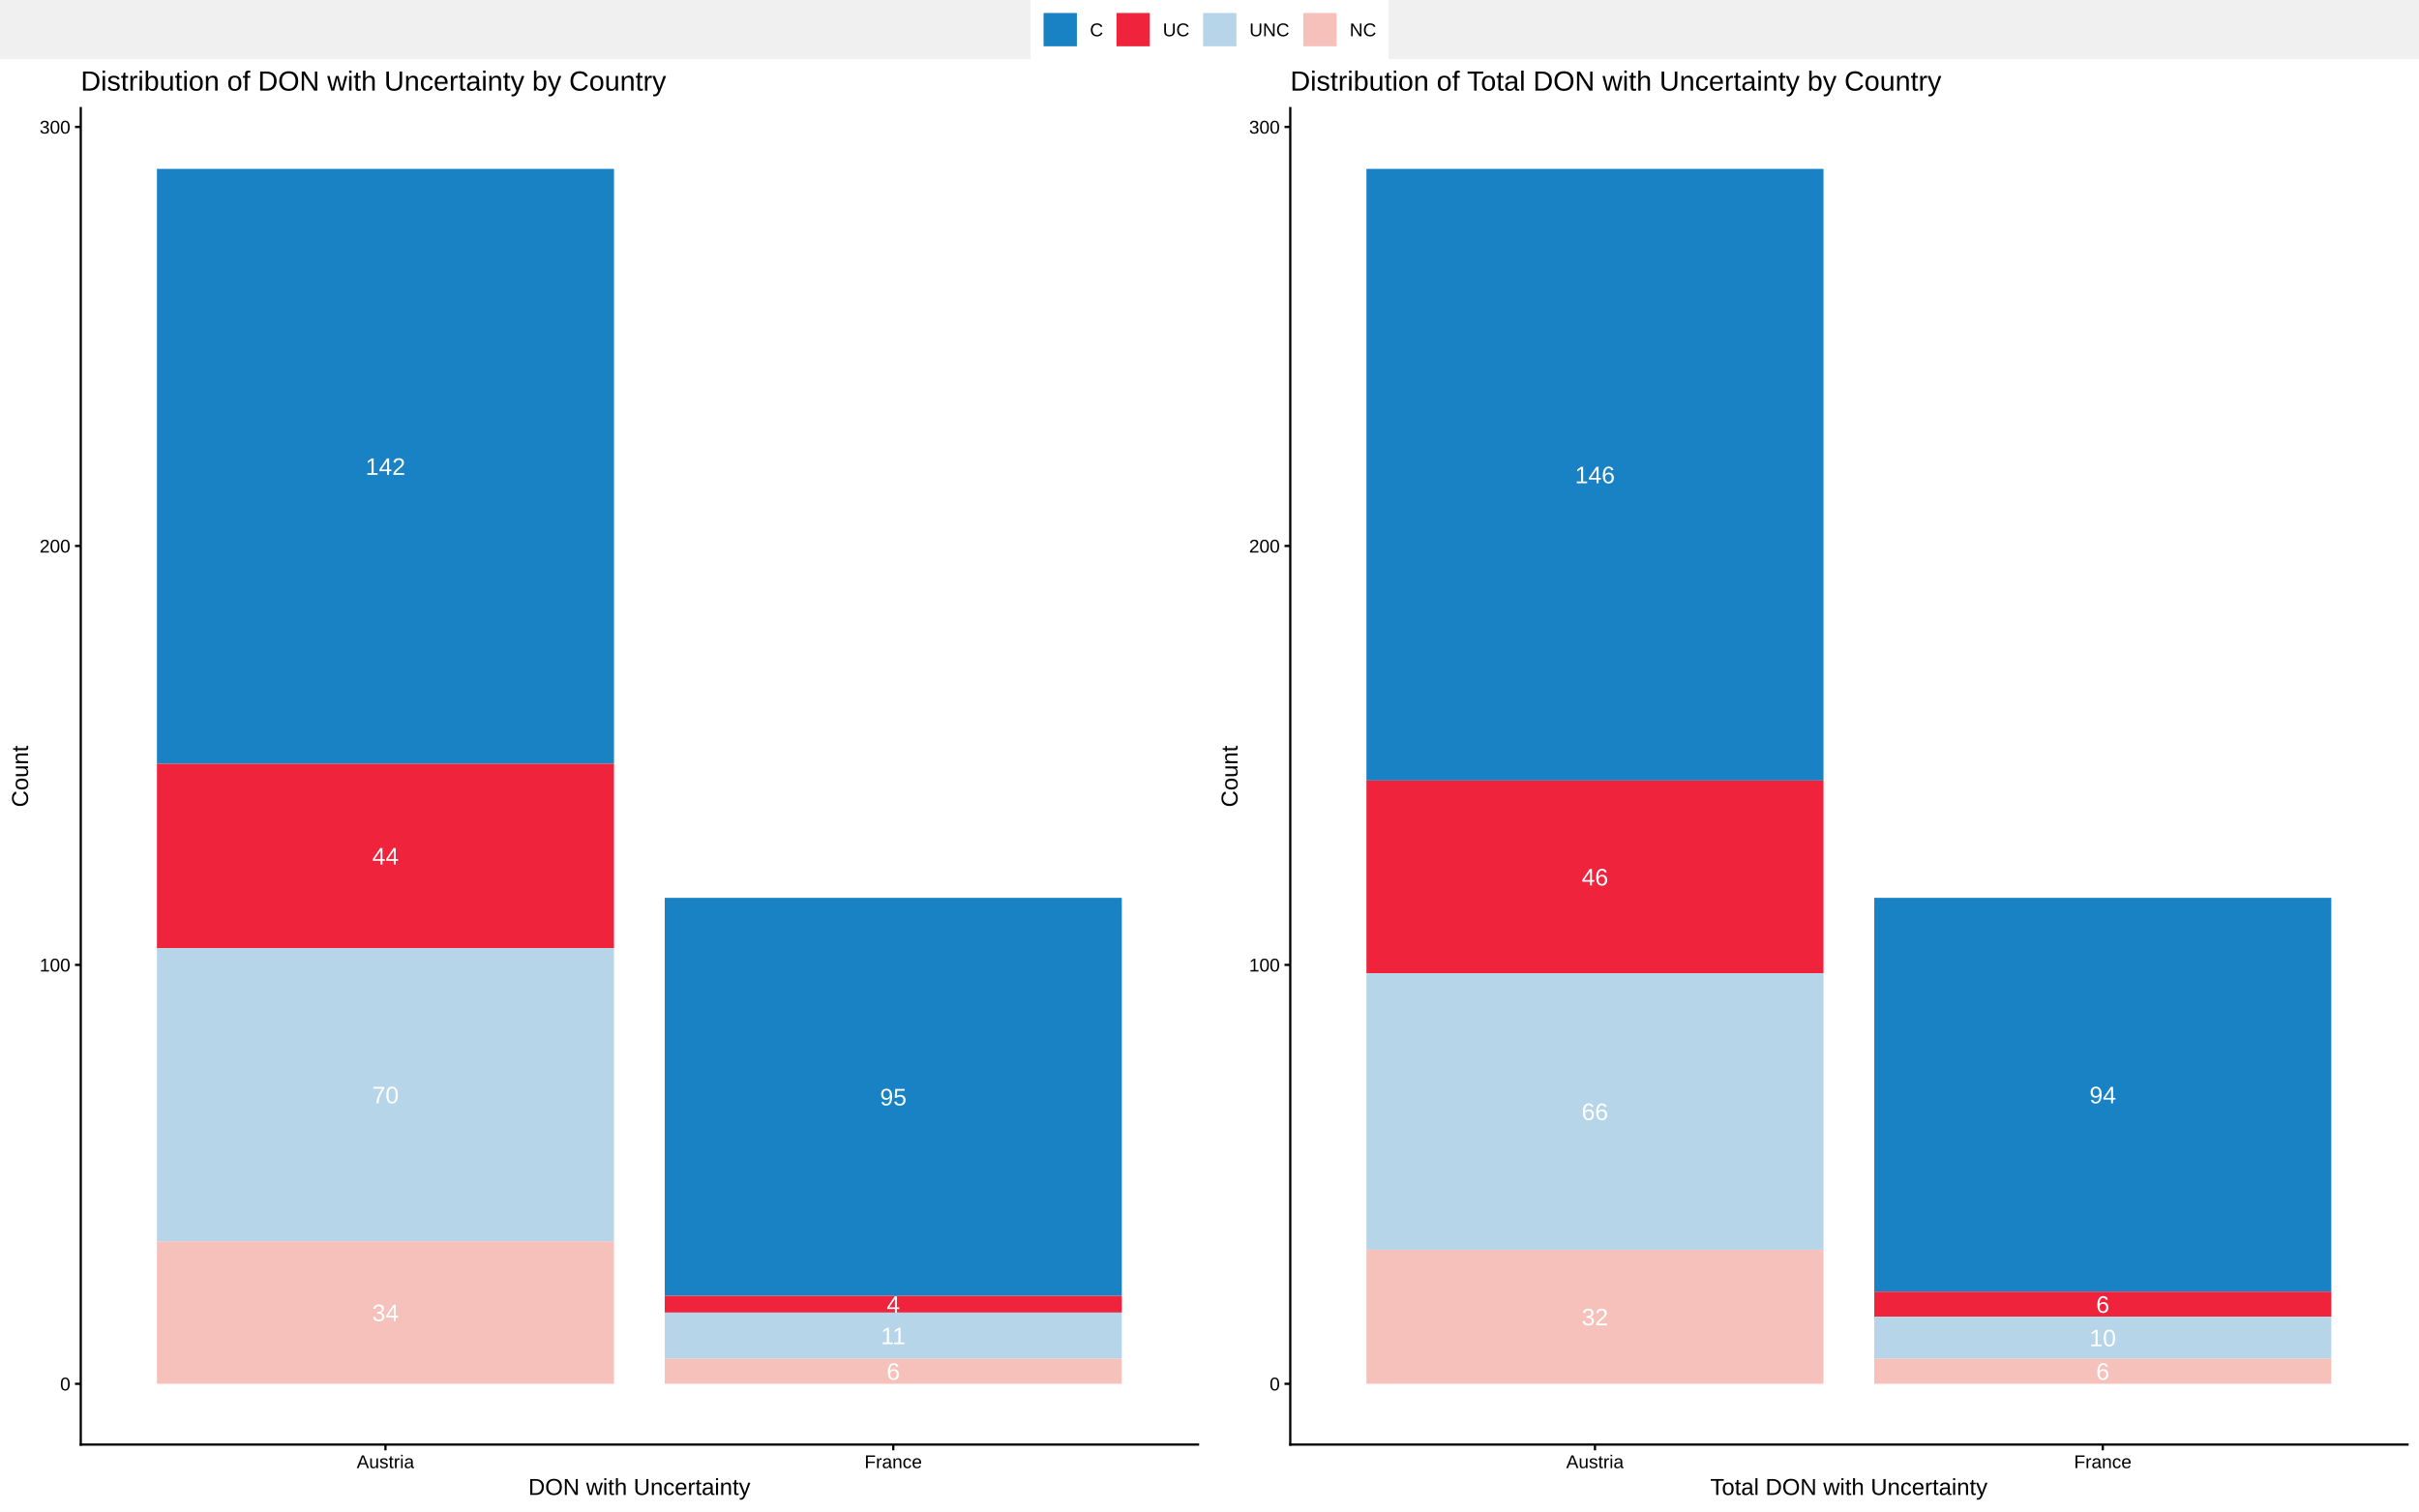
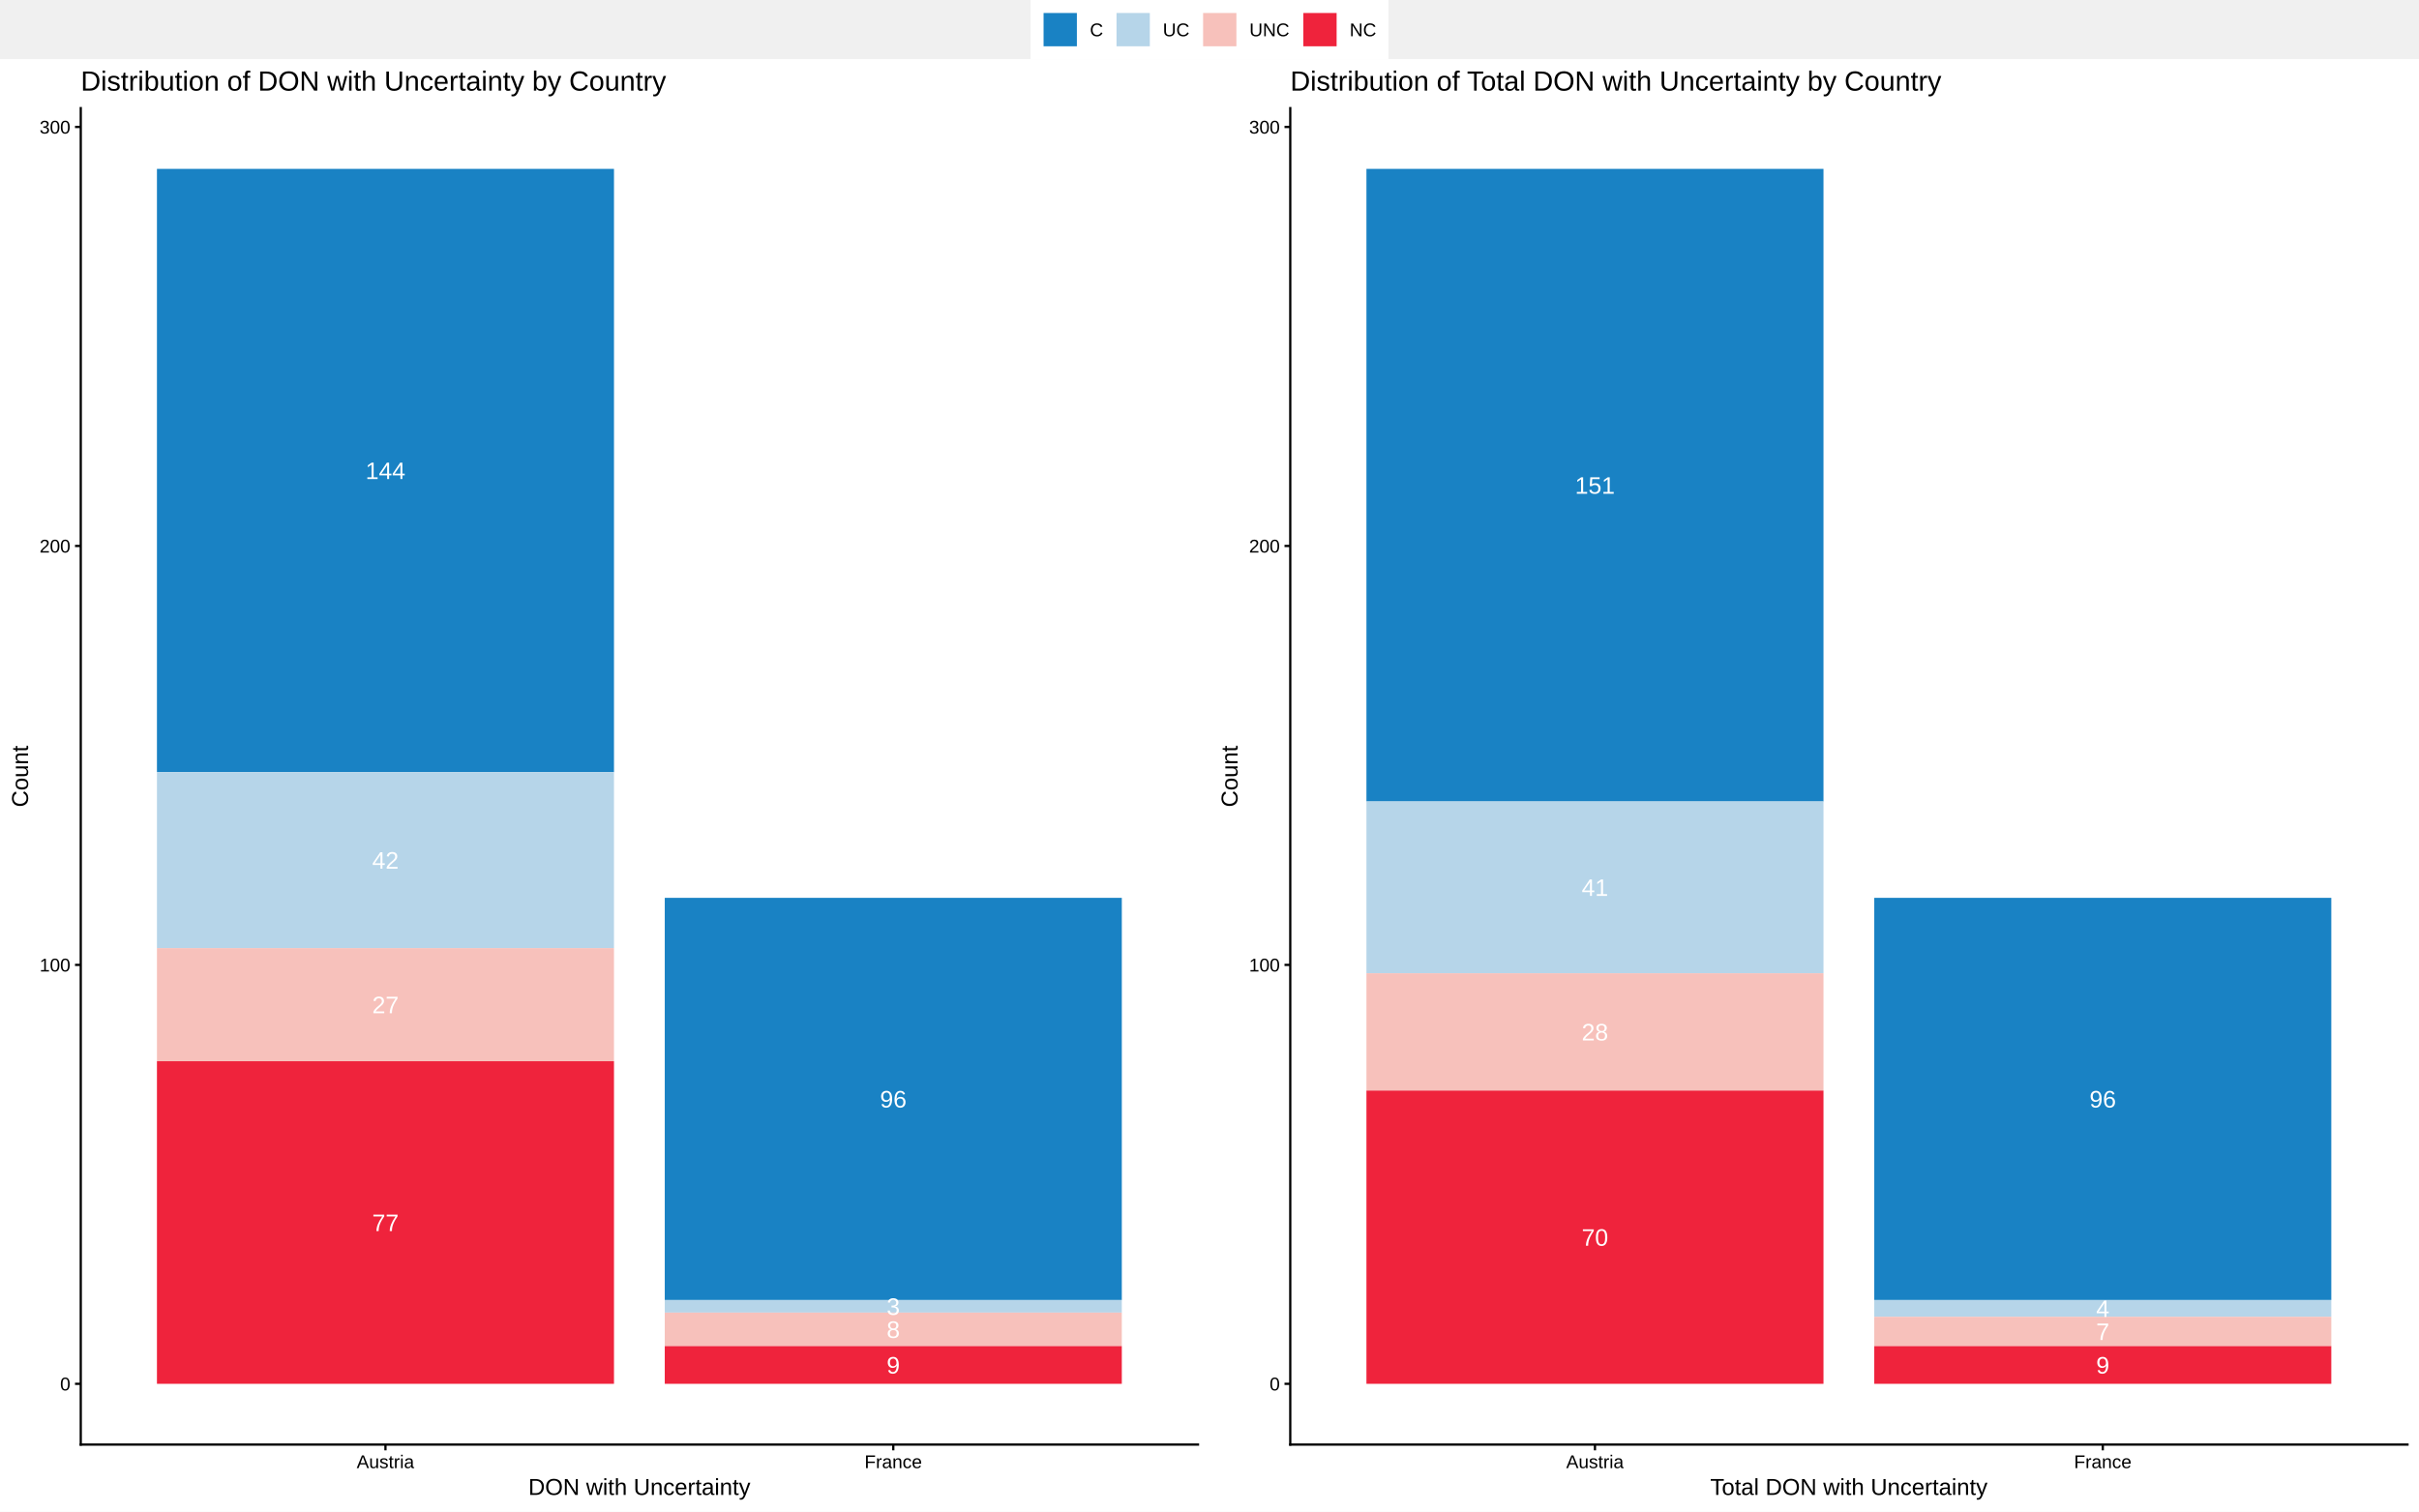
<svg xmlns="http://www.w3.org/2000/svg" width="1152.00pt" height="720.00pt" viewBox="0 0 1152.00 720.00">
  <g class="svglite">
    <defs>
      <style type="text/css">
    .svglite line, .svglite polyline, .svglite polygon, .svglite path, .svglite rect, .svglite circle {
      fill: none;
      stroke: #000000;
      stroke-linecap: round;
      stroke-linejoin: round;
      stroke-miterlimit: 10.00;
    }
    .svglite text {
      white-space: pre;
    }
    .svglite g.glyphgroup path {
      fill: inherit;
      stroke: none;
    }
  </style>
    </defs>
    <rect width="100%" height="100%" style="stroke: none; fill: none;" />
    <defs>
      <clipPath id="cpMC4wMHwxMTUyLjAwfDAuMDB8NzIwLjAw">
        <rect x="0.00" y="0.00" width="1152.00" height="720.00" />
      </clipPath>
    </defs>
    <g clip-path="url(#cpMC4wMHwxMTUyLjAwfDAuMDB8NzIwLjAw)">
      <rect x="490.79" y="0" width="170.42" height="28.24" style="stroke-width: 1.07; stroke: none; fill: #FFFFFF;" />
      <rect x="496.27" y="5.48" width="17.28" height="17.28" style="stroke-width: 1.07; stroke: none; fill: #FFFFFF;" />
      <rect x="496.98" y="6.19" width="15.86" height="15.86" style="stroke-width: 1.07; stroke: none; stroke-linecap: butt; stroke-linejoin: miter; fill: #1982C4;" />
      <rect x="531.01" y="5.48" width="17.28" height="17.28" style="stroke-width: 1.07; stroke: none; fill: #FFFFFF;" />
-       <rect x="531.72" y="6.19" width="15.86" height="15.86" style="stroke-width: 1.07; stroke: none; stroke-linecap: butt; stroke-linejoin: miter; fill: #EF233C;" />
+       <rect x="531.72" y="6.19" width="15.86" height="15.86" style="stroke-width: 1.07; stroke: none; stroke-linecap: butt; stroke-linejoin: miter; fill: #B6D5E9;" />
      <rect x="572.24" y="5.48" width="17.28" height="17.28" style="stroke-width: 1.07; stroke: none; fill: #FFFFFF;" />
-       <rect x="572.95" y="6.19" width="15.86" height="15.86" style="stroke-width: 1.07; stroke: none; stroke-linecap: butt; stroke-linejoin: miter; fill: #B6D5E9;" />
+       <rect x="572.95" y="6.19" width="15.86" height="15.86" style="stroke-width: 1.07; stroke: none; stroke-linecap: butt; stroke-linejoin: miter; fill: #F7C1BB;" />
      <rect x="619.97" y="5.48" width="17.28" height="17.28" style="stroke-width: 1.07; stroke: none; fill: #FFFFFF;" />
-       <rect x="620.68" y="6.19" width="15.86" height="15.86" style="stroke-width: 1.07; stroke: none; stroke-linecap: butt; stroke-linejoin: miter; fill: #F7C1BB;" />
+       <rect x="620.68" y="6.19" width="15.86" height="15.86" style="stroke-width: 1.07; stroke: none; stroke-linecap: butt; stroke-linejoin: miter; fill: #EF233C;" />
      <text x="519.03" y="17.27" style="font-size: 8.80px; font-family: &quot;Arial&quot;;" textLength="6.36px" lengthAdjust="spacingAndGlyphs">C</text>
      <text x="553.77" y="17.27" style="font-size: 8.80px; font-family: &quot;Arial&quot;;" textLength="12.72px" lengthAdjust="spacingAndGlyphs">UC</text>
      <text x="595.00" y="17.27" style="font-size: 8.80px; font-family: &quot;Arial&quot;;" textLength="19.08px" lengthAdjust="spacingAndGlyphs">UNC</text>
      <text x="642.73" y="17.27" style="font-size: 8.80px; font-family: &quot;Arial&quot;;" textLength="12.72px" lengthAdjust="spacingAndGlyphs">NC</text>
    </g>
    <defs>
      <clipPath id="cpMC4wMHwxMTUyLjAwfDI4LjI0fDcyMC4wMA==">
        <rect x="0.00" y="28.24" width="1152.00" height="691.76" />
      </clipPath>
    </defs>
    <g clip-path="url(#cpMC4wMHwxMTUyLjAwfDI4LjI0fDcyMC4wMA==)">
</g>
    <g clip-path="url(#cpMC4wMHwxMTUyLjAwfDAuMDB8NzIwLjAw)">
</g>
    <defs>
      <clipPath id="cpMC4wMHw1NzYuMDB8MjguMjR8NzIwLjAw">
        <rect x="0.00" y="28.24" width="576.00" height="691.76" />
      </clipPath>
    </defs>
    <g clip-path="url(#cpMC4wMHw1NzYuMDB8MjguMjR8NzIwLjAw)">
      <rect x="0.00" y="28.24" width="576.00" height="691.76" style="stroke-width: 1.07; stroke: #FFFFFF; fill: #FFFFFF;" />
    </g>
    <g clip-path="url(#cpMC4wMHwxMTUyLjAwfDAuMDB8NzIwLjAw)">
</g>
    <defs>
      <clipPath id="cpMzguNDZ8NTcwLjUyfDUxLjUwfDY4OC4xMQ==">
        <rect x="38.46" y="51.50" width="532.06" height="636.61" />
      </clipPath>
    </defs>
    <g clip-path="url(#cpMzguNDZ8NTcwLjUyfDUxLjUwfDY4OC4xMQ==)">
      <rect x="38.46" y="51.50" width="532.06" height="636.61" style="stroke-width: 1.07; stroke: none; fill: #FFFFFF;" />
-       <rect x="74.74" y="80.44" width="217.66" height="283.38" style="stroke-width: 1.07; stroke: none; stroke-linecap: butt; stroke-linejoin: miter; fill: #1982C4;" />
-       <rect x="74.74" y="363.82" width="217.66" height="87.81" style="stroke-width: 1.07; stroke: none; stroke-linecap: butt; stroke-linejoin: miter; fill: #EF233C;" />
-       <rect x="74.74" y="451.63" width="217.66" height="139.69" style="stroke-width: 1.07; stroke: none; stroke-linecap: butt; stroke-linejoin: miter; fill: #B6D5E9;" />
-       <rect x="74.74" y="591.32" width="217.66" height="67.85" style="stroke-width: 1.07; stroke: none; stroke-linecap: butt; stroke-linejoin: miter; fill: #F7C1BB;" />
-       <rect x="316.58" y="427.68" width="217.66" height="189.58" style="stroke-width: 1.07; stroke: none; stroke-linecap: butt; stroke-linejoin: miter; fill: #1982C4;" />
-       <rect x="316.58" y="617.27" width="217.66" height="7.98" style="stroke-width: 1.07; stroke: none; stroke-linecap: butt; stroke-linejoin: miter; fill: #EF233C;" />
-       <rect x="316.58" y="625.25" width="217.66" height="21.95" style="stroke-width: 1.07; stroke: none; stroke-linecap: butt; stroke-linejoin: miter; fill: #B6D5E9;" />
-       <rect x="316.58" y="647.20" width="217.66" height="11.97" style="stroke-width: 1.07; stroke: none; stroke-linecap: butt; stroke-linejoin: miter; fill: #F7C1BB;" />
-       <text x="183.57" y="226.20" text-anchor="middle" style="font-size: 11.38px;fill: #FFFFFF; font-family: &quot;Arial&quot;;" textLength="18.98px" lengthAdjust="spacingAndGlyphs">142</text>
-       <text x="183.57" y="411.80" text-anchor="middle" style="font-size: 11.38px;fill: #FFFFFF; font-family: &quot;Arial&quot;;" textLength="12.66px" lengthAdjust="spacingAndGlyphs">44</text>
-       <text x="183.57" y="525.55" text-anchor="middle" style="font-size: 11.38px;fill: #FFFFFF; font-family: &quot;Arial&quot;;" textLength="12.66px" lengthAdjust="spacingAndGlyphs">70</text>
-       <text x="183.57" y="629.32" text-anchor="middle" style="font-size: 11.38px;fill: #FFFFFF; font-family: &quot;Arial&quot;;" textLength="12.66px" lengthAdjust="spacingAndGlyphs">34</text>
-       <text x="425.41" y="526.54" text-anchor="middle" style="font-size: 11.38px;fill: #FFFFFF; font-family: &quot;Arial&quot;;" textLength="12.66px" lengthAdjust="spacingAndGlyphs">95</text>
-       <text x="425.41" y="625.33" text-anchor="middle" style="font-size: 11.38px;fill: #FFFFFF; font-family: &quot;Arial&quot;;" textLength="6.33px" lengthAdjust="spacingAndGlyphs">4</text>
-       <text x="425.41" y="640.30" text-anchor="middle" style="font-size: 11.38px;fill: #FFFFFF; font-family: &quot;Arial&quot;;" textLength="11.81px" lengthAdjust="spacingAndGlyphs">11</text>
-       <text x="425.41" y="657.26" text-anchor="middle" style="font-size: 11.38px;fill: #FFFFFF; font-family: &quot;Arial&quot;;" textLength="6.33px" lengthAdjust="spacingAndGlyphs">6</text>
+       <rect x="74.74" y="80.44" width="217.66" height="287.37" style="stroke-width: 1.07; stroke: none; stroke-linecap: butt; stroke-linejoin: miter; fill: #1982C4;" />
+       <rect x="74.74" y="367.81" width="217.66" height="83.82" style="stroke-width: 1.07; stroke: none; stroke-linecap: butt; stroke-linejoin: miter; fill: #B6D5E9;" />
+       <rect x="74.74" y="451.63" width="217.66" height="53.88" style="stroke-width: 1.07; stroke: none; stroke-linecap: butt; stroke-linejoin: miter; fill: #F7C1BB;" />
+       <rect x="74.74" y="505.51" width="217.66" height="153.66" style="stroke-width: 1.07; stroke: none; stroke-linecap: butt; stroke-linejoin: miter; fill: #EF233C;" />
+       <rect x="316.58" y="427.68" width="217.66" height="191.58" style="stroke-width: 1.07; stroke: none; stroke-linecap: butt; stroke-linejoin: miter; fill: #1982C4;" />
+       <rect x="316.58" y="619.26" width="217.66" height="5.99" style="stroke-width: 1.07; stroke: none; stroke-linecap: butt; stroke-linejoin: miter; fill: #B6D5E9;" />
+       <rect x="316.58" y="625.25" width="217.66" height="15.97" style="stroke-width: 1.07; stroke: none; stroke-linecap: butt; stroke-linejoin: miter; fill: #F7C1BB;" />
+       <rect x="316.58" y="641.21" width="217.66" height="17.96" style="stroke-width: 1.07; stroke: none; stroke-linecap: butt; stroke-linejoin: miter; fill: #EF233C;" />
+       <text x="183.57" y="228.20" text-anchor="middle" style="font-size: 11.38px;fill: #FFFFFF; font-family: &quot;Arial&quot;;" textLength="18.98px" lengthAdjust="spacingAndGlyphs">144</text>
+       <text x="183.57" y="413.79" text-anchor="middle" style="font-size: 11.38px;fill: #FFFFFF; font-family: &quot;Arial&quot;;" textLength="12.66px" lengthAdjust="spacingAndGlyphs">42</text>
+       <text x="183.57" y="482.64" text-anchor="middle" style="font-size: 11.38px;fill: #FFFFFF; font-family: &quot;Arial&quot;;" textLength="12.66px" lengthAdjust="spacingAndGlyphs">27</text>
+       <text x="183.57" y="586.41" text-anchor="middle" style="font-size: 11.38px;fill: #FFFFFF; font-family: &quot;Arial&quot;;" textLength="12.66px" lengthAdjust="spacingAndGlyphs">77</text>
+       <text x="425.41" y="527.54" text-anchor="middle" style="font-size: 11.38px;fill: #FFFFFF; font-family: &quot;Arial&quot;;" textLength="12.66px" lengthAdjust="spacingAndGlyphs">96</text>
+       <text x="425.41" y="626.33" text-anchor="middle" style="font-size: 11.38px;fill: #FFFFFF; font-family: &quot;Arial&quot;;" textLength="6.33px" lengthAdjust="spacingAndGlyphs">3</text>
+       <text x="425.41" y="637.30" text-anchor="middle" style="font-size: 11.38px;fill: #FFFFFF; font-family: &quot;Arial&quot;;" textLength="6.33px" lengthAdjust="spacingAndGlyphs">8</text>
+       <text x="425.41" y="654.27" text-anchor="middle" style="font-size: 11.38px;fill: #FFFFFF; font-family: &quot;Arial&quot;;" textLength="6.33px" lengthAdjust="spacingAndGlyphs">9</text>
    </g>
    <g clip-path="url(#cpMC4wMHwxMTUyLjAwfDAuMDB8NzIwLjAw)">
      <polyline points="38.46,688.11 38.46,51.50 " style="stroke-width: 1.07; stroke-linecap: square;" />
      <text x="33.53" y="662.32" text-anchor="end" style="font-size: 8.80px; font-family: &quot;Arial&quot;;" textLength="4.89px" lengthAdjust="spacingAndGlyphs">0</text>
      <text x="33.53" y="462.76" text-anchor="end" style="font-size: 8.80px; font-family: &quot;Arial&quot;;" textLength="14.67px" lengthAdjust="spacingAndGlyphs">100</text>
      <text x="33.53" y="263.20" text-anchor="end" style="font-size: 8.80px; font-family: &quot;Arial&quot;;" textLength="14.67px" lengthAdjust="spacingAndGlyphs">200</text>
      <text x="33.53" y="63.63" text-anchor="end" style="font-size: 8.80px; font-family: &quot;Arial&quot;;" textLength="14.67px" lengthAdjust="spacingAndGlyphs">300</text>
      <polyline points="35.72,659.17 38.46,659.17 " style="stroke-width: 1.07; stroke-linecap: butt;" />
      <polyline points="35.72,459.61 38.46,459.61 " style="stroke-width: 1.07; stroke-linecap: butt;" />
      <polyline points="35.72,260.05 38.46,260.05 " style="stroke-width: 1.07; stroke-linecap: butt;" />
      <polyline points="35.72,60.48 38.46,60.48 " style="stroke-width: 1.07; stroke-linecap: butt;" />
      <polyline points="38.46,688.11 570.52,688.11 " style="stroke-width: 1.07; stroke-linecap: square;" />
      <polyline points="183.57,690.85 183.57,688.11 " style="stroke-width: 1.07; stroke-linecap: butt;" />
      <polyline points="425.41,690.85 425.41,688.11 " style="stroke-width: 1.07; stroke-linecap: butt;" />
      <text x="183.57" y="699.34" text-anchor="middle" style="font-size: 8.80px; font-family: &quot;Arial&quot;;" textLength="27.38px" lengthAdjust="spacingAndGlyphs">Austria</text>
      <text x="425.41" y="699.34" text-anchor="middle" style="font-size: 8.80px; font-family: &quot;Arial&quot;;" textLength="27.38px" lengthAdjust="spacingAndGlyphs">France</text>
      <text x="304.49" y="712.10" text-anchor="middle" style="font-size: 11.00px; font-family: &quot;Arial&quot;;" textLength="105.78px" lengthAdjust="spacingAndGlyphs">DON with Uncertainty</text>
      <text transform="translate(13.36,369.81) rotate(-90)" text-anchor="middle" style="font-size: 11.00px; font-family: &quot;Arial&quot;;" textLength="29.38px" lengthAdjust="spacingAndGlyphs">Count</text>
      <text x="38.46" y="43.16" style="font-size: 13.20px; font-family: &quot;Arial&quot;;" textLength="278.39px" lengthAdjust="spacingAndGlyphs">Distribution of DON with Uncertainty by Country</text>
    </g>
    <defs>
      <clipPath id="cpNTc2LjAwfDExNTIuMDB8MjguMjR8NzIwLjAw">
        <rect x="576.00" y="28.24" width="576.00" height="691.76" />
      </clipPath>
    </defs>
    <g clip-path="url(#cpNTc2LjAwfDExNTIuMDB8MjguMjR8NzIwLjAw)">
      <rect x="576.00" y="28.24" width="576.00" height="691.76" style="stroke-width: 1.07; stroke: #FFFFFF; fill: #FFFFFF;" />
    </g>
    <g clip-path="url(#cpMC4wMHwxMTUyLjAwfDAuMDB8NzIwLjAw)">
</g>
    <defs>
      <clipPath id="cpNjE0LjQ2fDExNDYuNTJ8NTEuNTB8Njg4LjEx">
        <rect x="614.46" y="51.50" width="532.06" height="636.61" />
      </clipPath>
    </defs>
    <g clip-path="url(#cpNjE0LjQ2fDExNDYuNTJ8NTEuNTB8Njg4LjEx)">
      <rect x="614.46" y="51.50" width="532.06" height="636.61" style="stroke-width: 1.07; stroke: none; fill: #FFFFFF;" />
-       <rect x="650.74" y="80.44" width="217.66" height="291.36" style="stroke-width: 1.07; stroke: none; stroke-linecap: butt; stroke-linejoin: miter; fill: #1982C4;" />
-       <rect x="650.74" y="371.80" width="217.66" height="91.80" style="stroke-width: 1.07; stroke: none; stroke-linecap: butt; stroke-linejoin: miter; fill: #EF233C;" />
-       <rect x="650.74" y="463.60" width="217.66" height="131.71" style="stroke-width: 1.07; stroke: none; stroke-linecap: butt; stroke-linejoin: miter; fill: #B6D5E9;" />
-       <rect x="650.74" y="595.31" width="217.66" height="63.86" style="stroke-width: 1.07; stroke: none; stroke-linecap: butt; stroke-linejoin: miter; fill: #F7C1BB;" />
-       <rect x="892.58" y="427.68" width="217.66" height="187.59" style="stroke-width: 1.07; stroke: none; stroke-linecap: butt; stroke-linejoin: miter; fill: #1982C4;" />
-       <rect x="892.58" y="615.27" width="217.66" height="11.97" style="stroke-width: 1.07; stroke: none; stroke-linecap: butt; stroke-linejoin: miter; fill: #EF233C;" />
-       <rect x="892.58" y="627.24" width="217.66" height="19.96" style="stroke-width: 1.07; stroke: none; stroke-linecap: butt; stroke-linejoin: miter; fill: #B6D5E9;" />
-       <rect x="892.58" y="647.20" width="217.66" height="11.97" style="stroke-width: 1.07; stroke: none; stroke-linecap: butt; stroke-linejoin: miter; fill: #F7C1BB;" />
-       <text x="759.57" y="230.19" text-anchor="middle" style="font-size: 11.38px;fill: #FFFFFF; font-family: &quot;Arial&quot;;" textLength="18.98px" lengthAdjust="spacingAndGlyphs">146</text>
-       <text x="759.57" y="421.77" text-anchor="middle" style="font-size: 11.38px;fill: #FFFFFF; font-family: &quot;Arial&quot;;" textLength="12.66px" lengthAdjust="spacingAndGlyphs">46</text>
-       <text x="759.57" y="533.53" text-anchor="middle" style="font-size: 11.38px;fill: #FFFFFF; font-family: &quot;Arial&quot;;" textLength="12.66px" lengthAdjust="spacingAndGlyphs">66</text>
-       <text x="759.57" y="631.32" text-anchor="middle" style="font-size: 11.38px;fill: #FFFFFF; font-family: &quot;Arial&quot;;" textLength="12.66px" lengthAdjust="spacingAndGlyphs">32</text>
-       <text x="1001.41" y="525.55" text-anchor="middle" style="font-size: 11.38px;fill: #FFFFFF; font-family: &quot;Arial&quot;;" textLength="12.66px" lengthAdjust="spacingAndGlyphs">94</text>
-       <text x="1001.41" y="625.33" text-anchor="middle" style="font-size: 11.38px;fill: #FFFFFF; font-family: &quot;Arial&quot;;" textLength="6.33px" lengthAdjust="spacingAndGlyphs">6</text>
-       <text x="1001.41" y="641.29" text-anchor="middle" style="font-size: 11.38px;fill: #FFFFFF; font-family: &quot;Arial&quot;;" textLength="12.66px" lengthAdjust="spacingAndGlyphs">10</text>
-       <text x="1001.41" y="657.26" text-anchor="middle" style="font-size: 11.38px;fill: #FFFFFF; font-family: &quot;Arial&quot;;" textLength="6.33px" lengthAdjust="spacingAndGlyphs">6</text>
+       <rect x="650.74" y="80.44" width="217.66" height="301.34" style="stroke-width: 1.07; stroke: none; stroke-linecap: butt; stroke-linejoin: miter; fill: #1982C4;" />
+       <rect x="650.74" y="381.78" width="217.66" height="81.82" style="stroke-width: 1.07; stroke: none; stroke-linecap: butt; stroke-linejoin: miter; fill: #B6D5E9;" />
+       <rect x="650.74" y="463.60" width="217.66" height="55.88" style="stroke-width: 1.07; stroke: none; stroke-linecap: butt; stroke-linejoin: miter; fill: #F7C1BB;" />
+       <rect x="650.74" y="519.48" width="217.66" height="139.69" style="stroke-width: 1.07; stroke: none; stroke-linecap: butt; stroke-linejoin: miter; fill: #EF233C;" />
+       <rect x="892.58" y="427.68" width="217.66" height="191.58" style="stroke-width: 1.07; stroke: none; stroke-linecap: butt; stroke-linejoin: miter; fill: #1982C4;" />
+       <rect x="892.58" y="619.26" width="217.66" height="7.98" style="stroke-width: 1.07; stroke: none; stroke-linecap: butt; stroke-linejoin: miter; fill: #B6D5E9;" />
+       <rect x="892.58" y="627.24" width="217.66" height="13.97" style="stroke-width: 1.07; stroke: none; stroke-linecap: butt; stroke-linejoin: miter; fill: #F7C1BB;" />
+       <rect x="892.58" y="641.21" width="217.66" height="17.96" style="stroke-width: 1.07; stroke: none; stroke-linecap: butt; stroke-linejoin: miter; fill: #EF233C;" />
+       <text x="759.57" y="235.18" text-anchor="middle" style="font-size: 11.38px;fill: #FFFFFF; font-family: &quot;Arial&quot;;" textLength="18.98px" lengthAdjust="spacingAndGlyphs">151</text>
+       <text x="759.57" y="426.76" text-anchor="middle" style="font-size: 11.38px;fill: #FFFFFF; font-family: &quot;Arial&quot;;" textLength="12.66px" lengthAdjust="spacingAndGlyphs">41</text>
+       <text x="759.57" y="495.61" text-anchor="middle" style="font-size: 11.38px;fill: #FFFFFF; font-family: &quot;Arial&quot;;" textLength="12.66px" lengthAdjust="spacingAndGlyphs">28</text>
+       <text x="759.57" y="593.40" text-anchor="middle" style="font-size: 11.38px;fill: #FFFFFF; font-family: &quot;Arial&quot;;" textLength="12.66px" lengthAdjust="spacingAndGlyphs">70</text>
+       <text x="1001.41" y="527.54" text-anchor="middle" style="font-size: 11.38px;fill: #FFFFFF; font-family: &quot;Arial&quot;;" textLength="12.66px" lengthAdjust="spacingAndGlyphs">96</text>
+       <text x="1001.41" y="627.32" text-anchor="middle" style="font-size: 11.38px;fill: #FFFFFF; font-family: &quot;Arial&quot;;" textLength="6.33px" lengthAdjust="spacingAndGlyphs">4</text>
+       <text x="1001.41" y="638.30" text-anchor="middle" style="font-size: 11.38px;fill: #FFFFFF; font-family: &quot;Arial&quot;;" textLength="6.33px" lengthAdjust="spacingAndGlyphs">7</text>
+       <text x="1001.41" y="654.27" text-anchor="middle" style="font-size: 11.38px;fill: #FFFFFF; font-family: &quot;Arial&quot;;" textLength="6.33px" lengthAdjust="spacingAndGlyphs">9</text>
    </g>
    <g clip-path="url(#cpMC4wMHwxMTUyLjAwfDAuMDB8NzIwLjAw)">
      <polyline points="614.46,688.11 614.46,51.50 " style="stroke-width: 1.07; stroke-linecap: square;" />
      <text x="609.53" y="662.32" text-anchor="end" style="font-size: 8.80px; font-family: &quot;Arial&quot;;" textLength="4.89px" lengthAdjust="spacingAndGlyphs">0</text>
      <text x="609.53" y="462.76" text-anchor="end" style="font-size: 8.80px; font-family: &quot;Arial&quot;;" textLength="14.67px" lengthAdjust="spacingAndGlyphs">100</text>
      <text x="609.53" y="263.20" text-anchor="end" style="font-size: 8.80px; font-family: &quot;Arial&quot;;" textLength="14.67px" lengthAdjust="spacingAndGlyphs">200</text>
      <text x="609.53" y="63.63" text-anchor="end" style="font-size: 8.80px; font-family: &quot;Arial&quot;;" textLength="14.67px" lengthAdjust="spacingAndGlyphs">300</text>
      <polyline points="611.72,659.17 614.46,659.17 " style="stroke-width: 1.07; stroke-linecap: butt;" />
      <polyline points="611.72,459.61 614.46,459.61 " style="stroke-width: 1.07; stroke-linecap: butt;" />
      <polyline points="611.72,260.05 614.46,260.05 " style="stroke-width: 1.07; stroke-linecap: butt;" />
      <polyline points="611.72,60.48 614.46,60.48 " style="stroke-width: 1.07; stroke-linecap: butt;" />
      <polyline points="614.46,688.11 1146.52,688.11 " style="stroke-width: 1.07; stroke-linecap: square;" />
      <polyline points="759.57,690.85 759.57,688.11 " style="stroke-width: 1.07; stroke-linecap: butt;" />
      <polyline points="1001.41,690.85 1001.41,688.11 " style="stroke-width: 1.07; stroke-linecap: butt;" />
      <text x="759.57" y="699.34" text-anchor="middle" style="font-size: 8.80px; font-family: &quot;Arial&quot;;" textLength="27.38px" lengthAdjust="spacingAndGlyphs">Austria</text>
      <text x="1001.41" y="699.34" text-anchor="middle" style="font-size: 8.80px; font-family: &quot;Arial&quot;;" textLength="27.38px" lengthAdjust="spacingAndGlyphs">France</text>
      <text x="880.49" y="712.10" text-anchor="middle" style="font-size: 11.00px; font-family: &quot;Arial&quot;;" textLength="132.09px" lengthAdjust="spacingAndGlyphs">Total DON with Uncertainty</text>
      <text transform="translate(589.36,369.81) rotate(-90)" text-anchor="middle" style="font-size: 11.00px; font-family: &quot;Arial&quot;;" textLength="29.38px" lengthAdjust="spacingAndGlyphs">Count</text>
      <text x="614.46" y="43.16" style="font-size: 13.20px; font-family: &quot;Arial&quot;;" textLength="309.66px" lengthAdjust="spacingAndGlyphs">Distribution of Total DON with Uncertainty by Country</text>
    </g>
  </g>
</svg>
